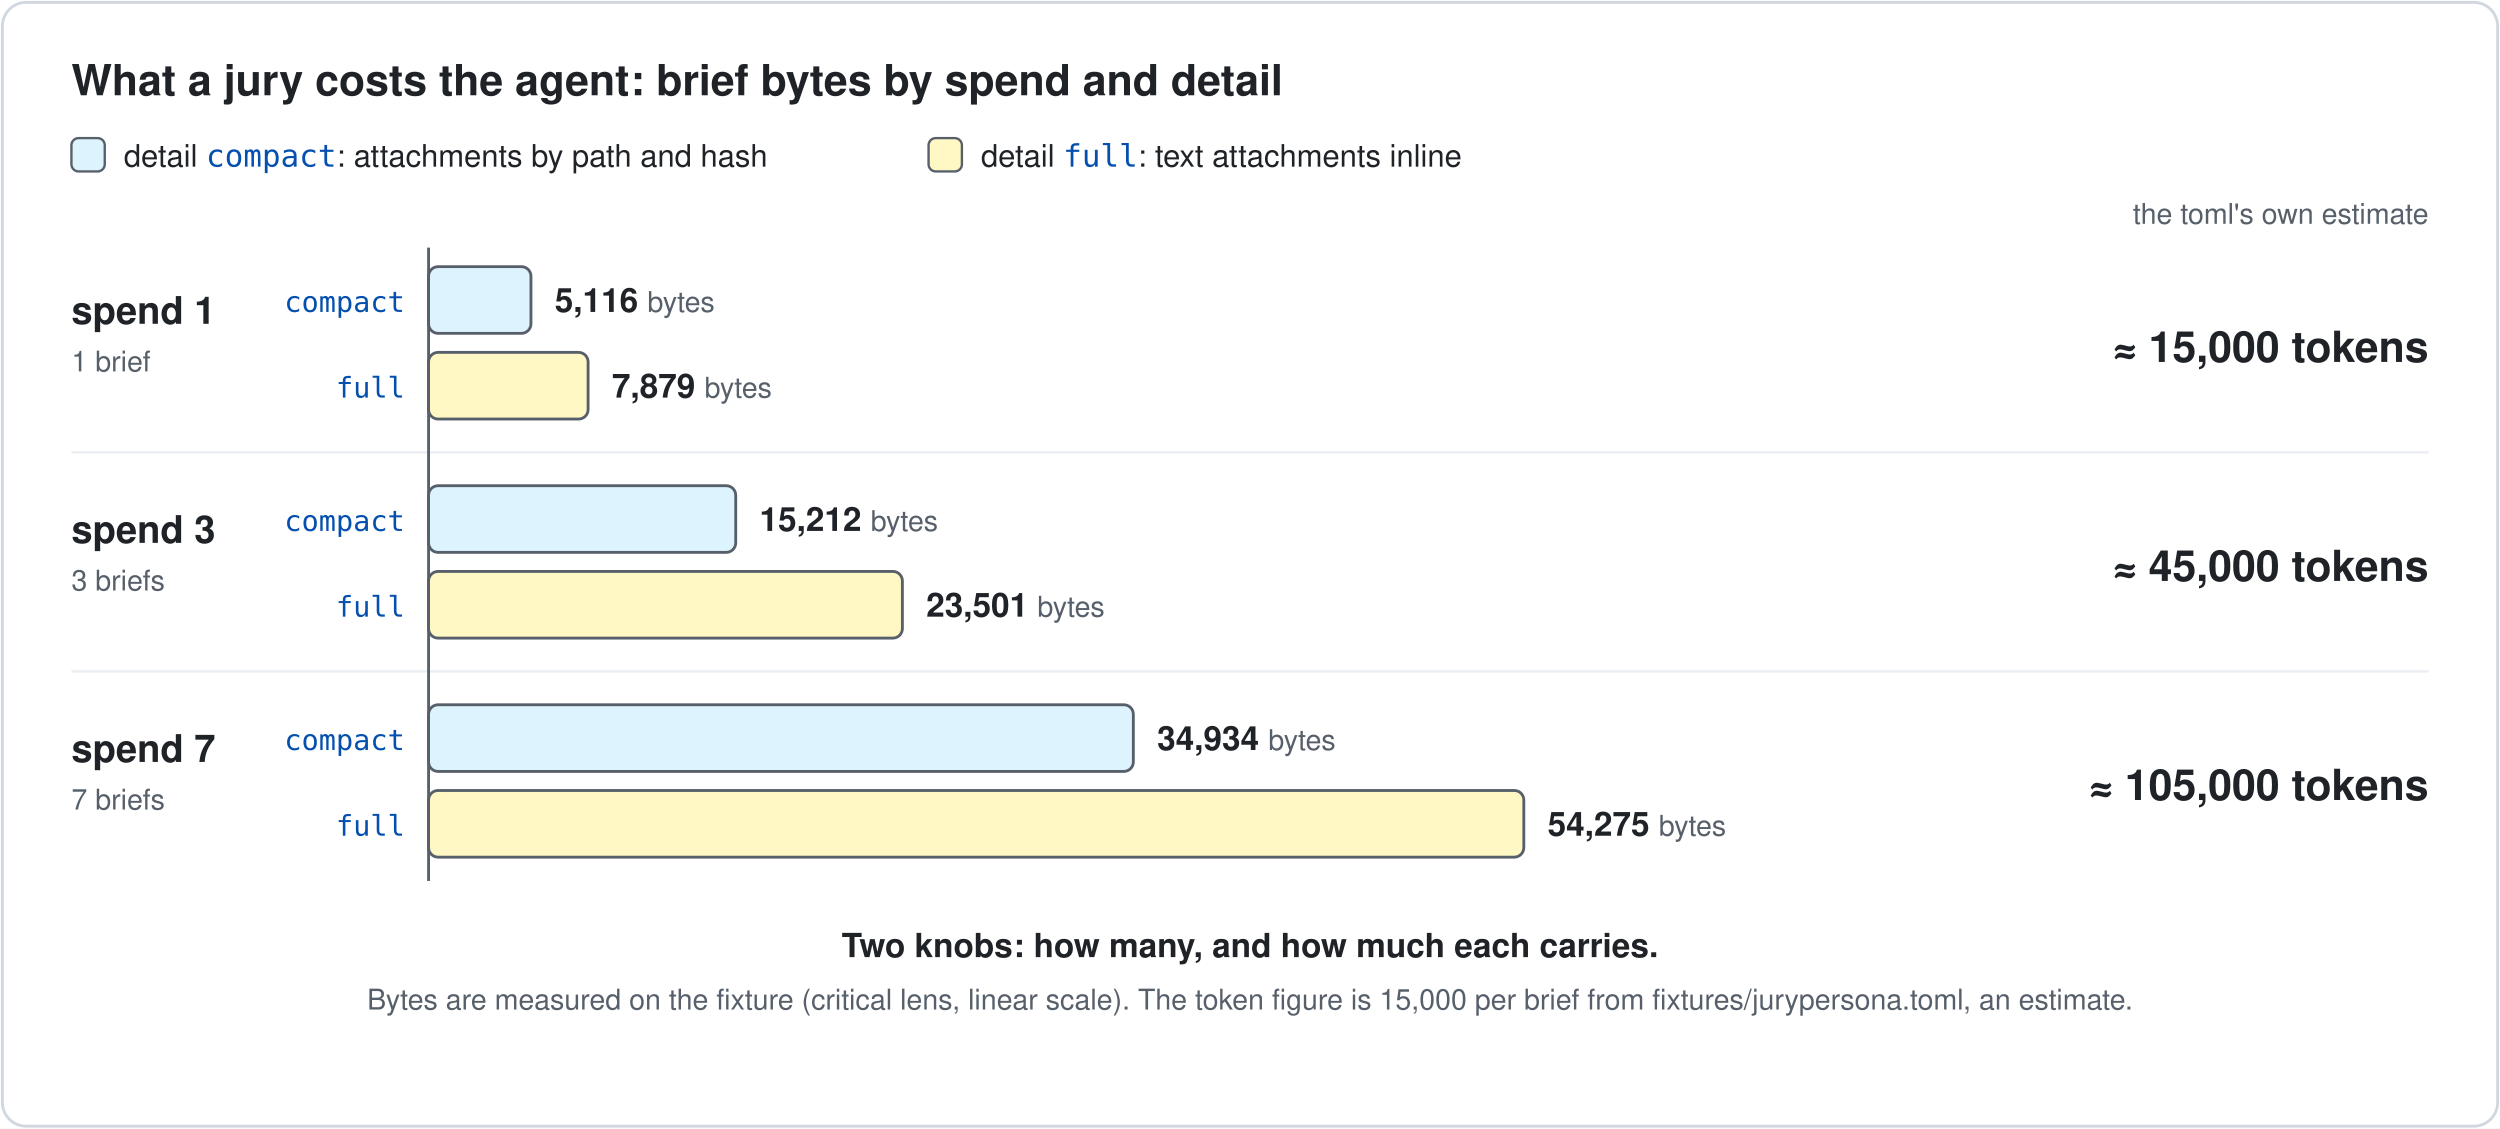
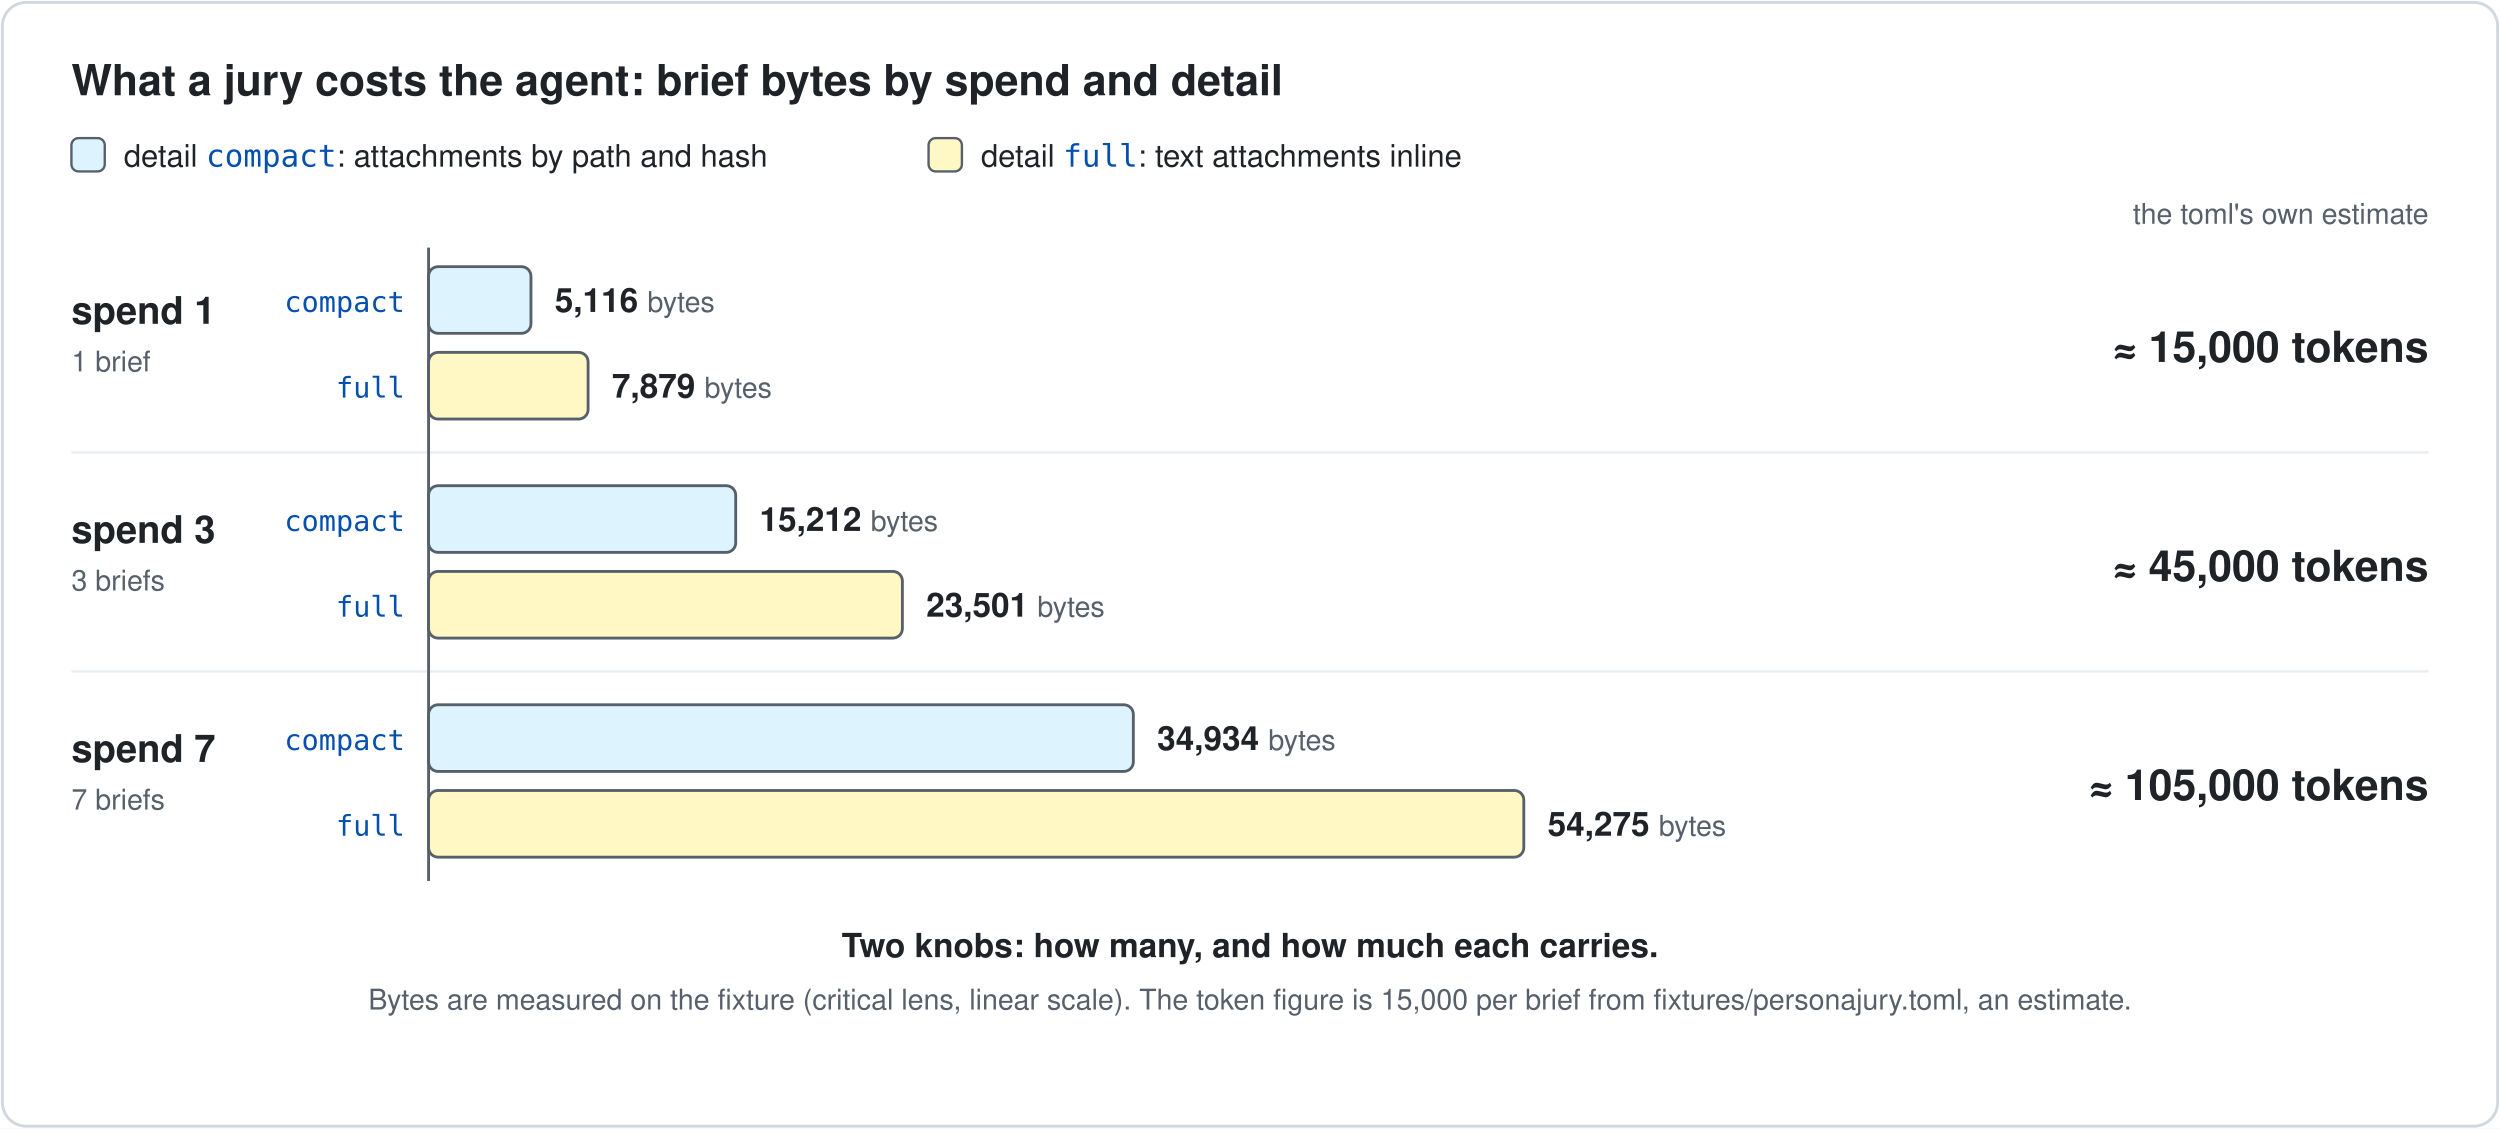
<svg xmlns="http://www.w3.org/2000/svg" viewBox="0 0 1050 474" width="1050" role="img" aria-labelledby="t d">
  <rect width="100%" height="100%" fill="#ffffff" />
  <rect x="1" y="1" width="1048" height="472" rx="10" fill="#ffffff" stroke="#d0d7de" stroke-width="1.2" />
  <g font-family="Helvetica, Arial, sans-serif" fill="#1f2328">
    <text x="30" y="40" font-size="18" font-weight="700">What a jury costs the agent: brief bytes by spend and detail</text>
    <rect x="30" y="58" width="14" height="14" rx="3" fill="#ddf4ff" stroke="#57606a" stroke-width="1" />
    <text x="52" y="70" font-size="13">detail <tspan font-family="monospace" fill="#0550ae">compact</tspan>: attachments by path and hash</text>
    <rect x="390" y="58" width="14" height="14" rx="3" fill="#fff8c5" stroke="#57606a" stroke-width="1" />
    <text x="412" y="70" font-size="13">detail <tspan font-family="monospace" fill="#0550ae">full</tspan>: text attachments inline</text>
    <text x="1020" y="94" font-size="12" text-anchor="end" fill="#57606a">the toml's own estimate</text>
    <text x="30" y="136" font-size="16" font-weight="700">spend 1</text>
    <text x="30" y="156" font-size="12" fill="#57606a">1 brief</text>
    <text x="170" y="131" font-size="12" text-anchor="end" font-family="monospace" fill="#0550ae">compact</text>
    <rect x="180" y="112" width="43" height="28" rx="4" fill="#ddf4ff" stroke="#57606a" stroke-width="1.2" />
    <text x="233" y="131" font-size="14" font-weight="700">5,116 <tspan font-size="12" font-weight="400" fill="#57606a">bytes</tspan>
    </text>
    <text x="170" y="167" font-size="12" text-anchor="end" font-family="monospace" fill="#0550ae">full</text>
    <rect x="180" y="148" width="67" height="28" rx="4" fill="#fff8c5" stroke="#57606a" stroke-width="1.2" />
    <text x="257" y="167" font-size="14" font-weight="700">7,879 <tspan font-size="12" font-weight="400" fill="#57606a">bytes</tspan>
    </text>
    <text x="1020" y="152" font-size="18" font-weight="700" text-anchor="end">≈ 15,000 tokens</text>
    <line x1="30" y1="190" x2="1020" y2="190" stroke="#eaeef2" stroke-width="1" />
    <text x="30" y="228" font-size="16" font-weight="700">spend 3</text>
    <text x="30" y="248" font-size="12" fill="#57606a">3 briefs</text>
    <text x="170" y="223" font-size="12" text-anchor="end" font-family="monospace" fill="#0550ae">compact</text>
    <rect x="180" y="204" width="129" height="28" rx="4" fill="#ddf4ff" stroke="#57606a" stroke-width="1.2" />
    <text x="319" y="223" font-size="14" font-weight="700">15,212 <tspan font-size="12" font-weight="400" fill="#57606a">bytes</tspan>
    </text>
    <text x="170" y="259" font-size="12" text-anchor="end" font-family="monospace" fill="#0550ae">full</text>
    <rect x="180" y="240" width="199" height="28" rx="4" fill="#fff8c5" stroke="#57606a" stroke-width="1.2" />
    <text x="389" y="259" font-size="14" font-weight="700">23,501 <tspan font-size="12" font-weight="400" fill="#57606a">bytes</tspan>
    </text>
    <text x="1020" y="244" font-size="18" font-weight="700" text-anchor="end">≈ 45,000 tokens</text>
    <line x1="30" y1="282" x2="1020" y2="282" stroke="#eaeef2" stroke-width="1" />
    <text x="30" y="320" font-size="16" font-weight="700">spend 7</text>
    <text x="30" y="340" font-size="12" fill="#57606a">7 briefs</text>
    <text x="170" y="315" font-size="12" text-anchor="end" font-family="monospace" fill="#0550ae">compact</text>
    <rect x="180" y="296" width="296" height="28" rx="4" fill="#ddf4ff" stroke="#57606a" stroke-width="1.2" />
    <text x="486" y="315" font-size="14" font-weight="700">34,934 <tspan font-size="12" font-weight="400" fill="#57606a">bytes</tspan>
    </text>
    <text x="170" y="351" font-size="12" text-anchor="end" font-family="monospace" fill="#0550ae">full</text>
    <rect x="180" y="332" width="460" height="28" rx="4" fill="#fff8c5" stroke="#57606a" stroke-width="1.2" />
    <text x="650" y="351" font-size="14" font-weight="700">54,275 <tspan font-size="12" font-weight="400" fill="#57606a">bytes</tspan>
    </text>
    <text x="1020" y="336" font-size="18" font-weight="700" text-anchor="end">≈ 105,000 tokens</text>
    <line x1="180" y1="104" x2="180" y2="370" stroke="#57606a" stroke-width="1.2" />
    <text x="525" y="402" font-size="14" font-weight="700" text-anchor="middle">Two knobs: how many, and how much each carries.</text>
-     <text x="525" y="424" font-size="12" text-anchor="middle" fill="#57606a">Bytes are measured on the fixture (critical lens, linear scale). The token figure is 15,000 per brief from fixtures/jurypersona.toml, an estimate.</text>
+     <text x="525" y="424" font-size="12" text-anchor="middle" fill="#57606a">Bytes are measured on the fixture (critical lens, linear scale). The token figure is 15,000 per brief from fixtures/personajury.toml, an estimate.</text>
  </g>
</svg>
